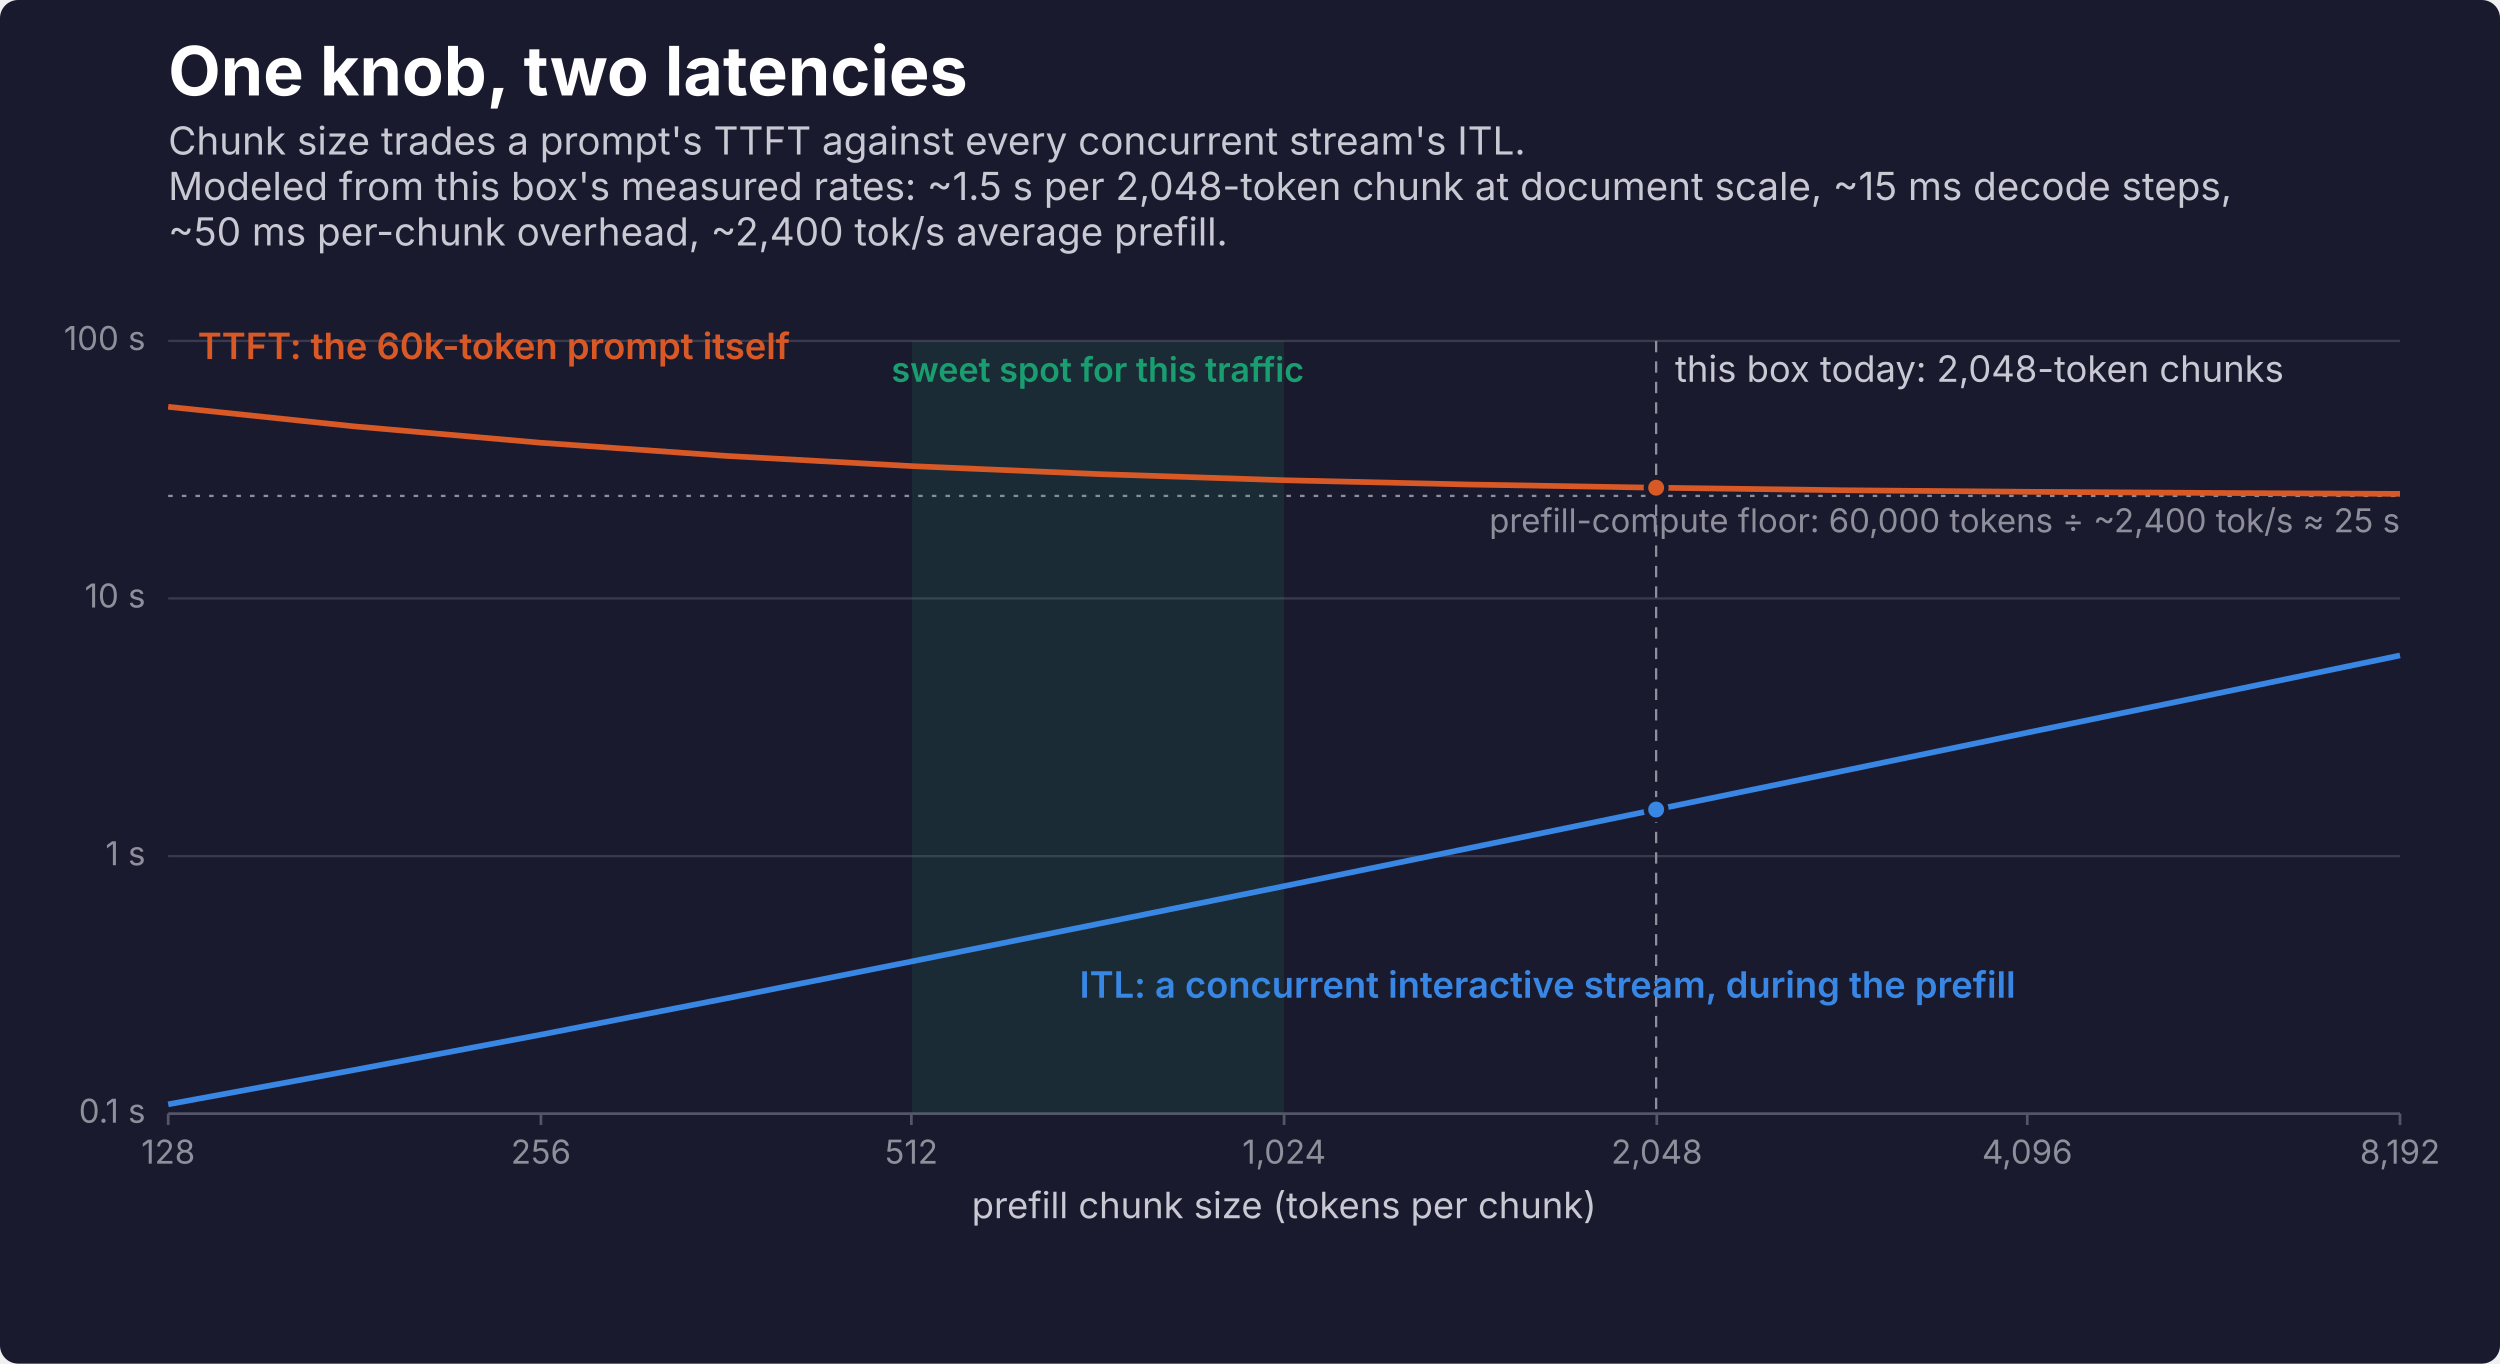
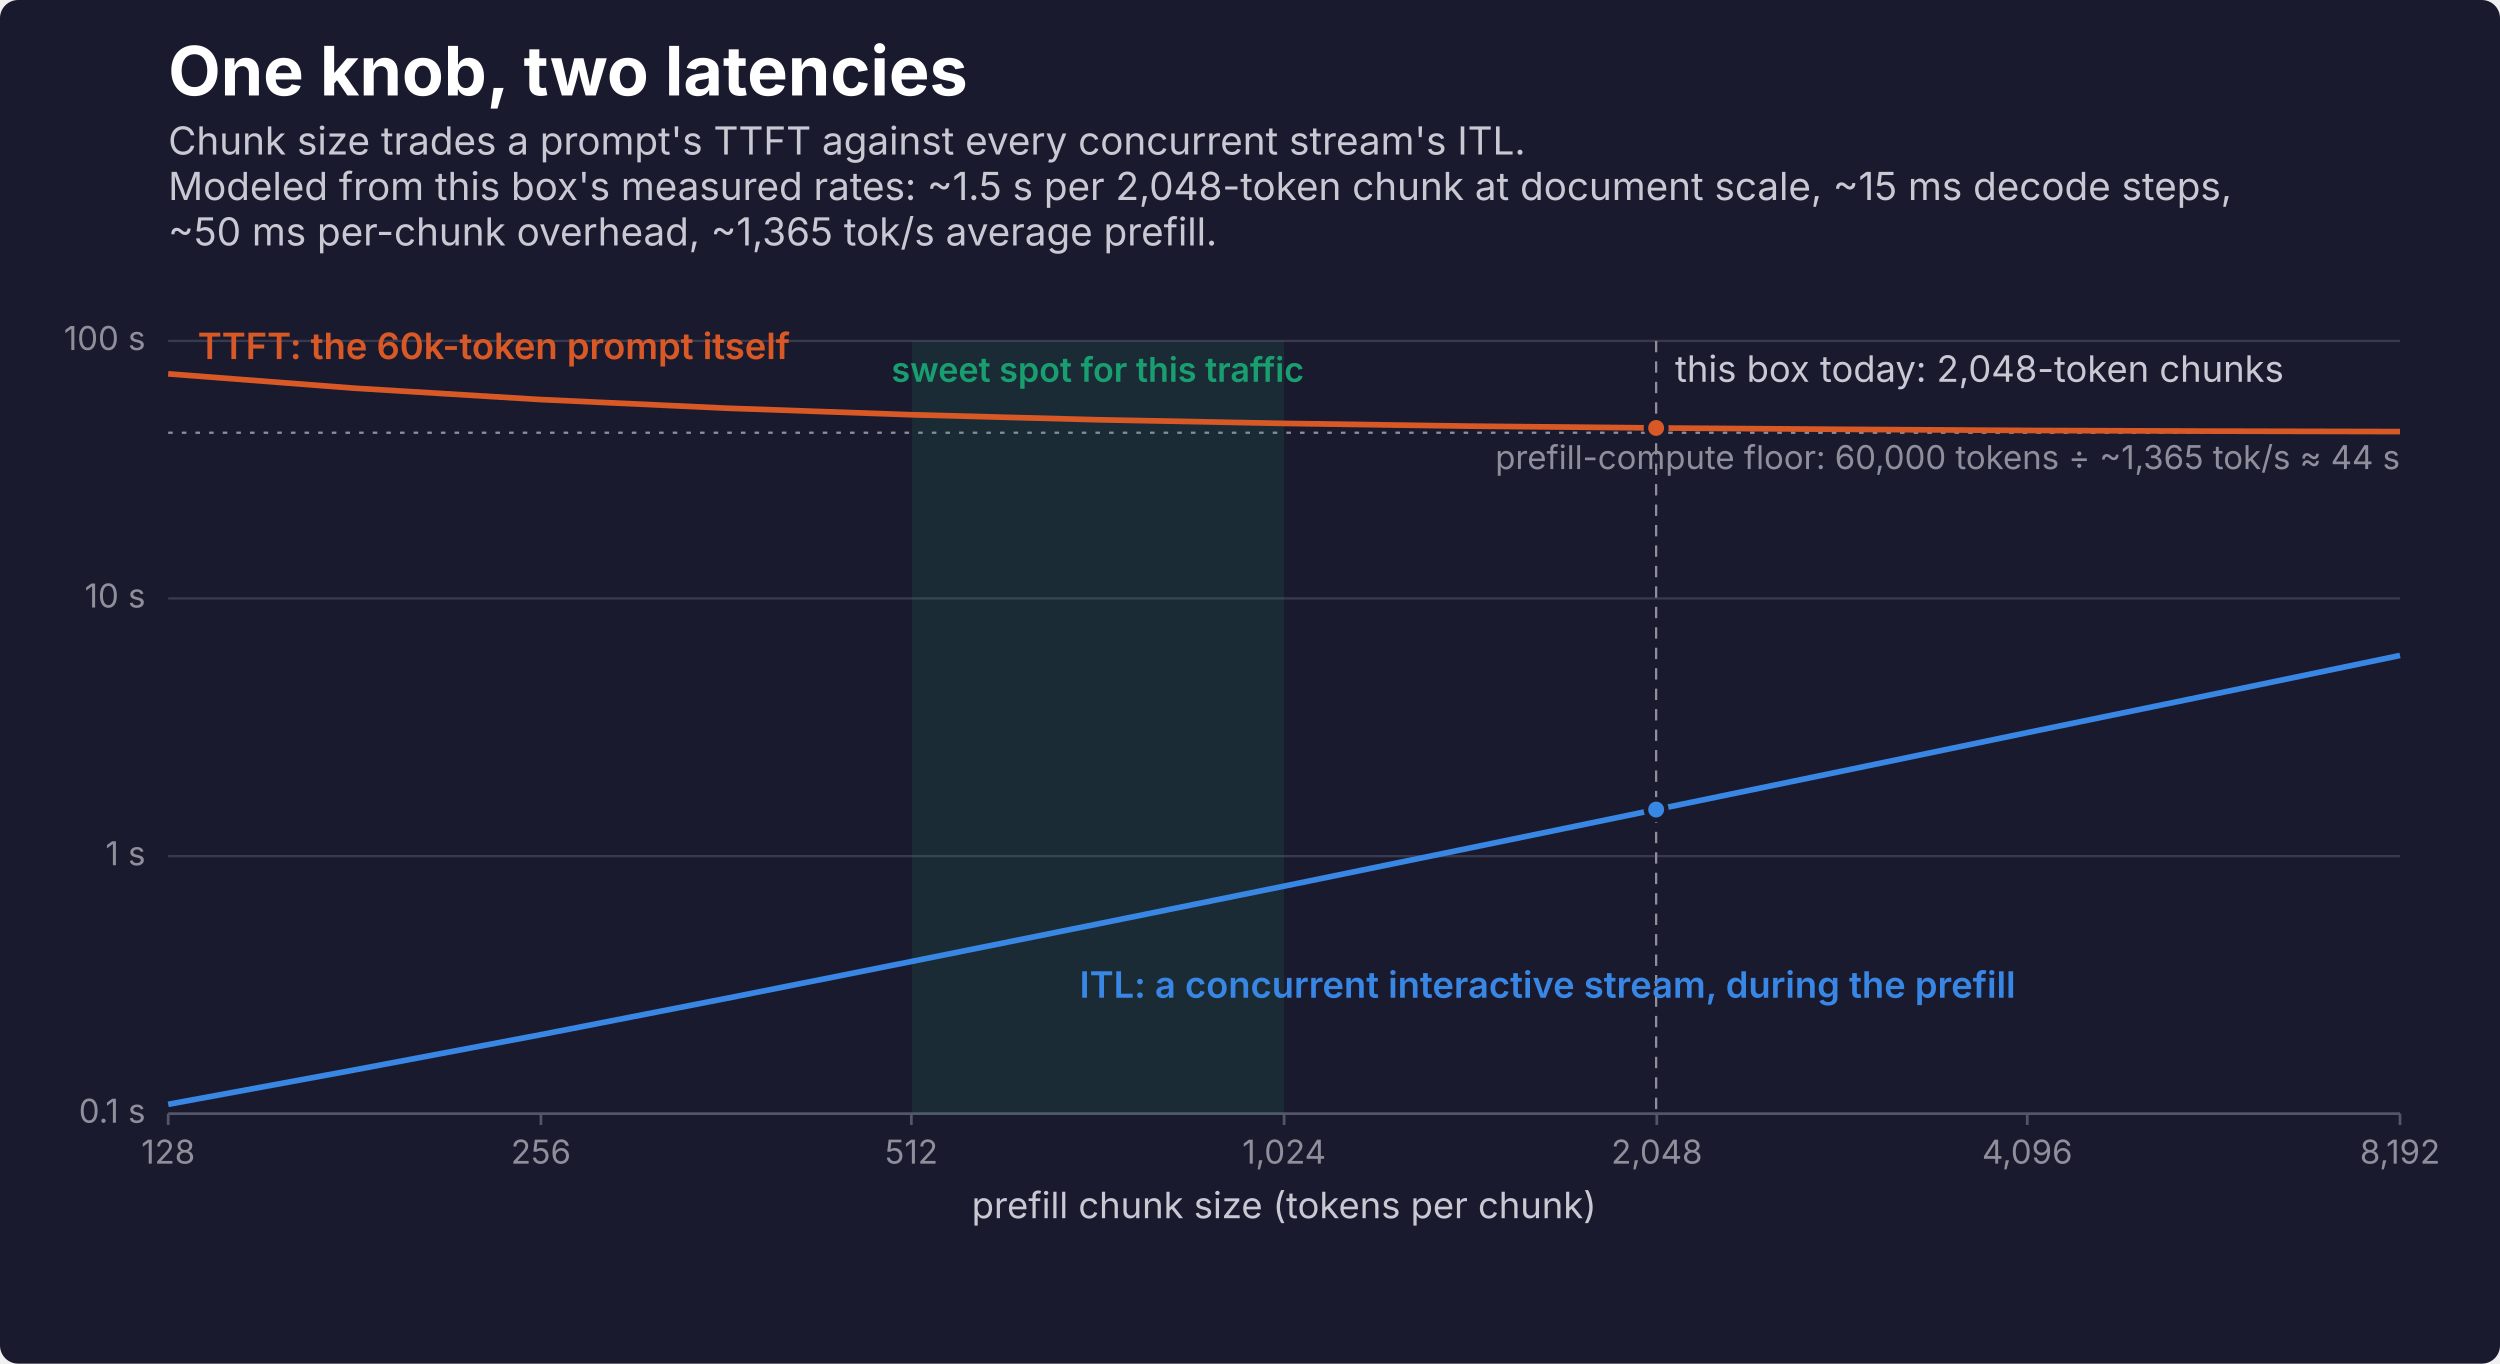
<svg xmlns="http://www.w3.org/2000/svg" width="1100" height="600" viewBox="0 0 1100 600">
  <rect width="100%" height="100%" fill="#1a1a2e" rx="8" />
  <style>
text { font-family: -apple-system, BlinkMacSystemFont, "Segoe UI", sans-serif; fill: #c9c9d4; font-size: 16px; }
.title { font-size: 30px; font-weight: 700; fill: #ffffff; }
.subtitle { font-size: 17px; fill: #c9c9d4; }
.lab { fill: #ffffff; font-weight: 600; }
.tick { font-size: 14.5px; fill: #8f8f9c; }
.onmark { font-weight: 600; font-size: 15px; }
.axis { stroke: #55556a; stroke-width: 1.2; }
.grid { stroke: #3a3a4e; stroke-width: 1; }
.leader { stroke: #8f8f9c; stroke-width: 1; }
</style>
  <text class="title" x="74" y="42">One knob, two latencies</text>
  <text class="subtitle" x="74" y="68">Chunk size trades a prompt's TTFT against every concurrent stream's ITL.</text>
  <text class="subtitle" x="74" y="88">Modeled from this box's measured rates: ~1.5 s per 2,048-token chunk at document scale, ~15 ms decode steps,</text>
-   <text class="subtitle" x="74" y="108">~50 ms per-chunk overhead, ~2,400 tok/s average prefill.</text>
+   <text class="subtitle" x="74" y="108">~50 ms per-chunk overhead, ~1,365 tok/s average prefill.</text>
  <line class="axis" x1="74" y1="490.0" x2="1056" y2="490.0" />
  <text class="tick" x="64" y="494.0" text-anchor="end">0.1 s</text>
  <line class="grid" x1="74" y1="376.7" x2="1056" y2="376.7" />
  <text class="tick" x="64" y="380.7" text-anchor="end">1 s</text>
  <line class="grid" x1="74" y1="263.3" x2="1056" y2="263.3" />
  <text class="tick" x="64" y="267.3" text-anchor="end">10 s</text>
  <line class="grid" x1="74" y1="150.0" x2="1056" y2="150.0" />
  <text class="tick" x="64" y="154.0" text-anchor="end">100 s</text>
-   <line x1="74" y1="218.2" x2="1056" y2="218.2" stroke="#8f8f9c" stroke-width="1" stroke-dasharray="2 4" />
-   <text class="tick" x="1056" y="234.2" text-anchor="end">prefill-compute floor: 60,000 tokens ÷ ~2,400 tok/s ≈ 25 s</text>
+   <line x1="74" y1="190.4" x2="1056" y2="190.4" stroke="#8f8f9c" stroke-width="1" stroke-dasharray="2 4" />
+   <text class="tick" x="1056" y="206.4" text-anchor="end">prefill-compute floor: 60,000 tokens ÷ ~1,365 tok/s ≈ 44 s</text>
  <rect x="401.3" y="150" width="163.7" height="340" fill="#199e70" fill-opacity="0.13" />
  <text class="onmark" x="483" y="168" text-anchor="middle" style="fill:#199e70">sweet spot for this traffic</text>
  <line x1="728.7" y1="150" x2="728.7" y2="490" stroke="#8f8f9c" stroke-width="1" stroke-dasharray="5 4" />
  <text x="737" y="168">this box today: 2,048-token chunks</text>
-   <path d="M74.0 179.0 L155.8 187.6 L237.7 194.8 L319.5 200.6 L401.3 205.1 L483.2 208.6 L565.0 211.3 L646.8 213.2 L728.7 214.6 L810.5 215.7 L892.3 216.4 L974.2 216.9 L1056.0 217.3" fill="none" stroke="#d95926" stroke-width="2.5" stroke-linejoin="round" />
+   <path d="M74.0 164.5 L155.8 170.8 L237.7 175.8 L319.5 179.6 L401.3 182.5 L483.2 184.7 L565.0 186.3 L646.8 187.5 L728.7 188.3 L810.5 188.9 L892.3 189.4 L974.2 189.7 L1056.0 189.9" fill="none" stroke="#d95926" stroke-width="2.5" stroke-linejoin="round" />
  <path d="M74.0 485.9 L155.8 470.8 L237.7 455.3 L319.5 439.3 L401.3 423.0 L483.2 406.5 L565.0 389.9 L646.8 373.1 L728.7 356.2 L810.5 339.3 L892.3 322.3 L974.2 305.4 L1056.0 288.4" fill="none" stroke="#3987e5" stroke-width="2.5" stroke-linejoin="round" />
  <text class="lab" x="87" y="158" style="fill:#d95926">TTFT: the 60k-token prompt itself</text>
  <text class="lab" x="475" y="439" style="fill:#3987e5">ITL: a concurrent interactive stream, during the prefill</text>
-   <circle cx="728.7" cy="214.6" r="4.5" fill="#d95926" stroke="#1a1a2e" stroke-width="2" />
+   <circle cx="728.7" cy="188.3" r="4.5" fill="#d95926" stroke="#1a1a2e" stroke-width="2" />
  <circle cx="728.7" cy="356.2" r="4.5" fill="#3987e5" stroke="#1a1a2e" stroke-width="2" />
  <line class="axis" x1="74" y1="490" x2="74" y2="495" />
  <text class="tick" x="74" y="512" text-anchor="middle">128</text>
  <line class="axis" x1="238" y1="490" x2="238" y2="495" />
  <text class="tick" x="238" y="512" text-anchor="middle">256</text>
  <line class="axis" x1="401" y1="490" x2="401" y2="495" />
  <text class="tick" x="401" y="512" text-anchor="middle">512</text>
  <line class="axis" x1="565" y1="490" x2="565" y2="495" />
  <text class="tick" x="565" y="512" text-anchor="middle">1,024</text>
  <line class="axis" x1="729" y1="490" x2="729" y2="495" />
  <text class="tick" x="729" y="512" text-anchor="middle">2,048</text>
  <line class="axis" x1="892" y1="490" x2="892" y2="495" />
  <text class="tick" x="892" y="512" text-anchor="middle">4,096</text>
  <line class="axis" x1="1056" y1="490" x2="1056" y2="495" />
  <text class="tick" x="1056" y="512" text-anchor="middle">8,192</text>
  <text x="565" y="536" text-anchor="middle">prefill chunk size (tokens per chunk)</text>
</svg>
